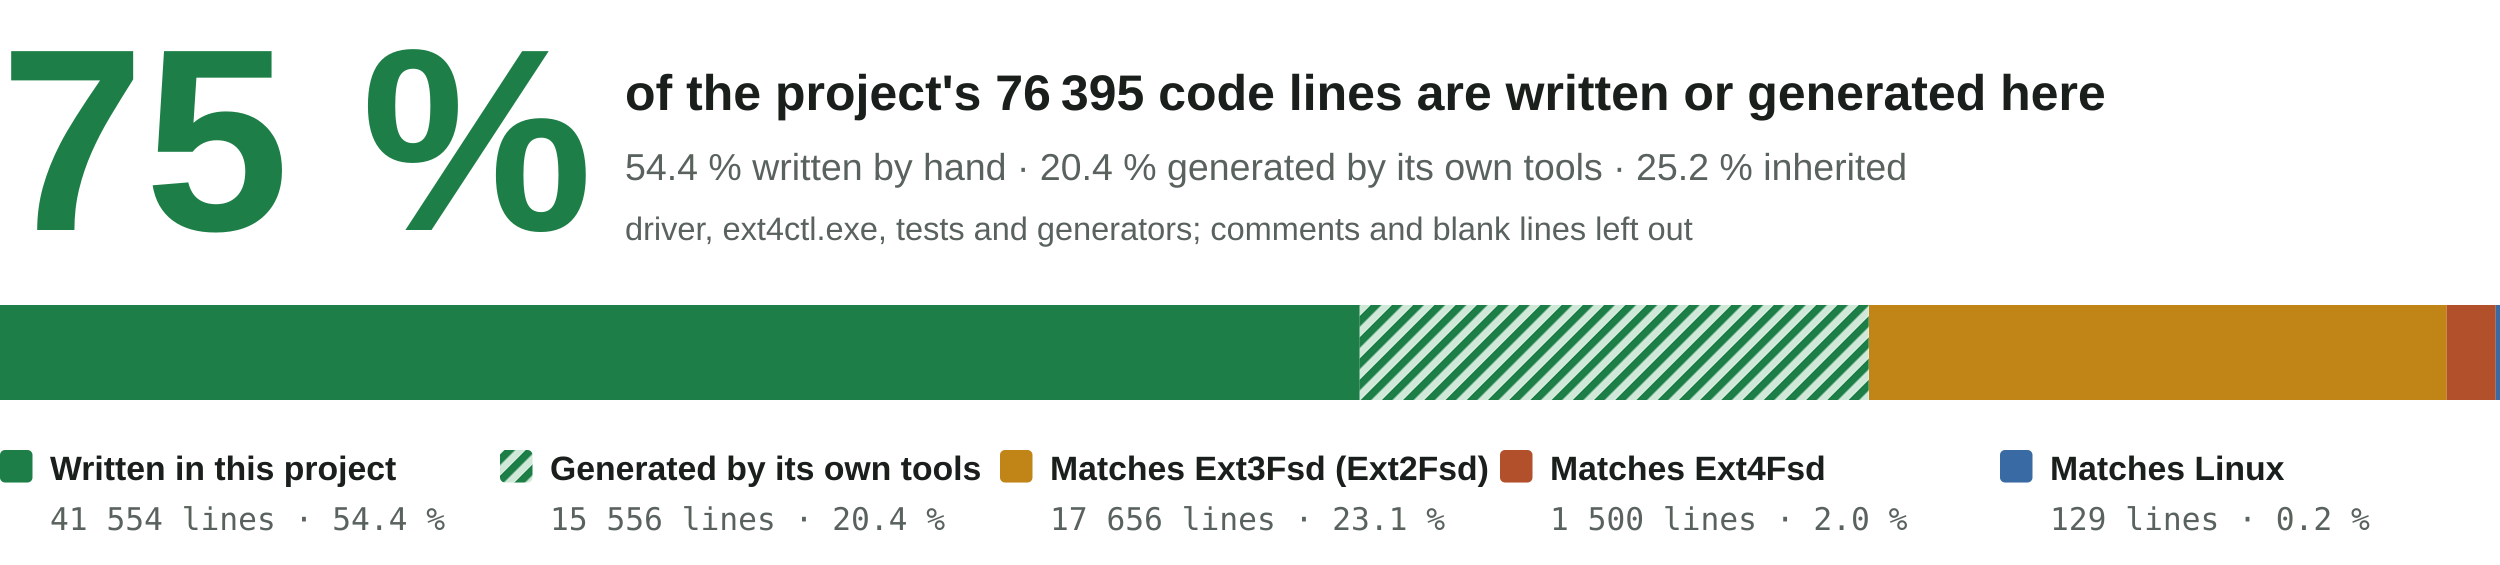
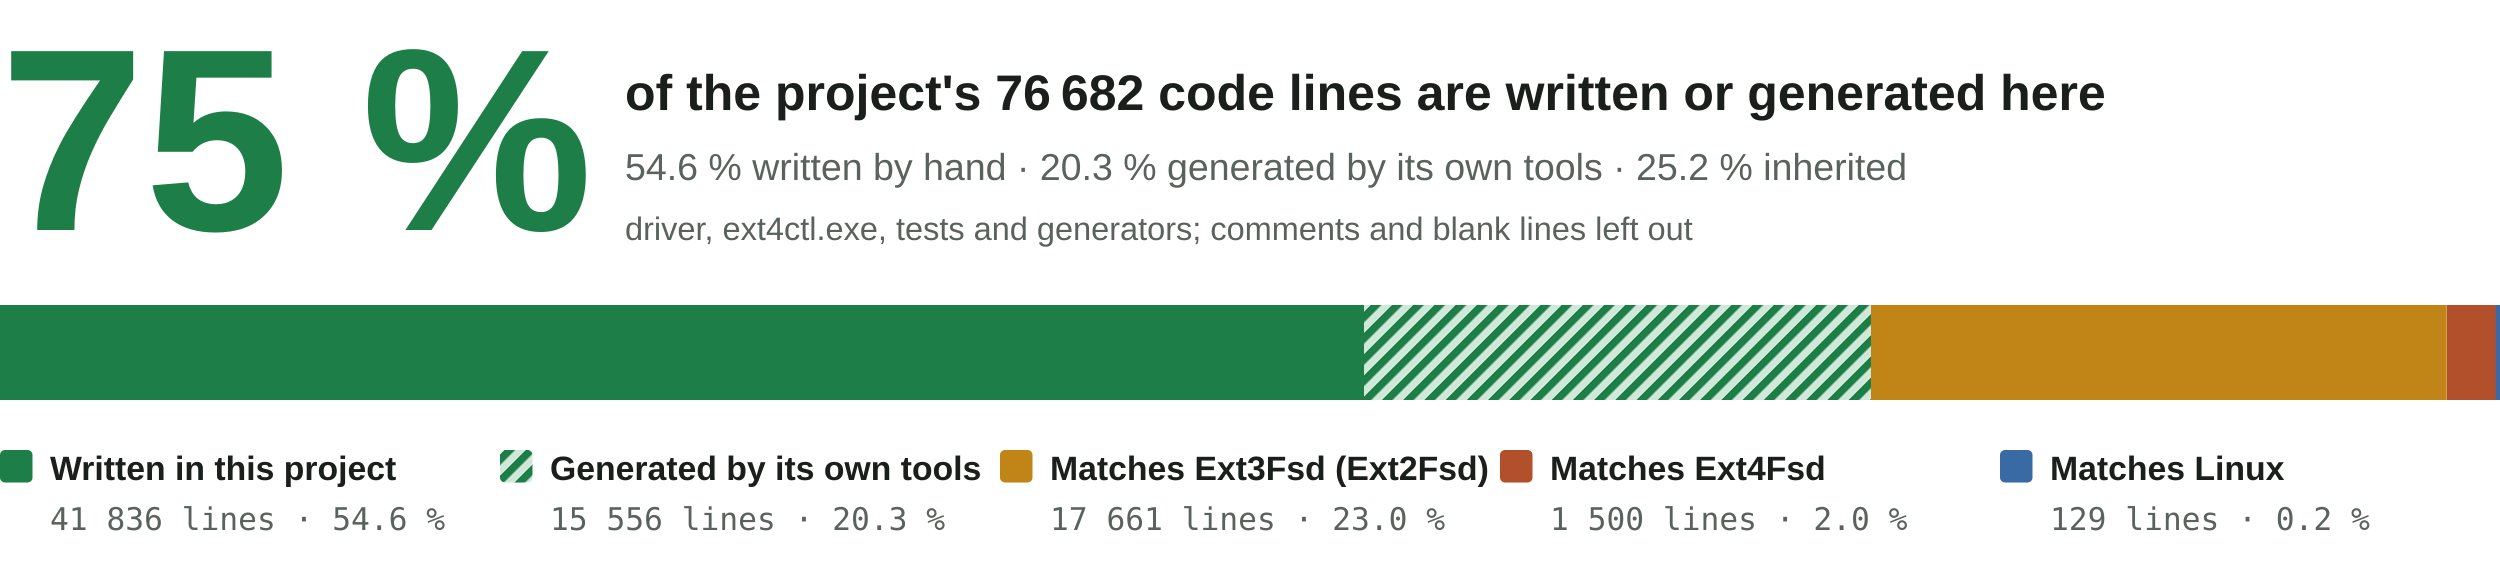
- <svg xmlns="http://www.w3.org/2000/svg" id="ext4-lineage-summary" viewBox="0 0 1000 226" width="1000" height="226" style="max-width:100%;height:auto" role="img" aria-label="75 % of the project's 76 395 code lines are written or generated in this project">
+ <svg xmlns="http://www.w3.org/2000/svg" id="ext4-lineage-summary" viewBox="0 0 1000 226" width="1000" height="226" style="max-width:100%;height:auto" role="img" aria-label="75 % of the project's 76 682 code lines are written or generated in this project">
  <style>#ext4-lineage-summary text{font-family:'Segoe UI', 'Helvetica Neue', Arial, sans-serif;fill:#1a1f1c}#ext4-lineage-summary .l-mono{font-family:Consolas, 'Cascadia Mono', Menlo, 'DejaVu Sans Mono', monospace}#ext4-lineage-summary .l-muted{fill:#59625d}#ext4-lineage-summary .l-own{fill:#1d7f47}#ext4-lineage-summary .l-gen{fill:url(#ext4-lineage-summary-hatch)}#ext4-lineage-summary .l-x3{fill:#c08417}#ext4-lineage-summary .l-x4{fill:#b1502a}#ext4-lineage-summary .l-lx{fill:#3a6aa3}#ext4-lineage-summary .l-on{fill:#ffffff}</style>
  <defs>
    <pattern id="ext4-lineage-summary-hatch" width="6" height="6" patternUnits="userSpaceOnUse" patternTransform="rotate(45)">
      <rect width="6" height="6" fill="#cfe8d8" />
      <rect width="3" height="6" fill="#1d7f47" />
    </pattern>
  </defs>
  <rect width="1000" height="226" fill="#ffffff" />
  <text x="0.0" y="92.0" font-size="104" class="l-own" font-weight="800">75 %</text>
-   <text x="250.0" y="44.0" font-size="20" font-weight="600">of the project's 76 395 code lines are written or generated here</text>
-   <text x="250.0" y="72.0" font-size="15" class="l-muted">54.4 % written by hand · 20.4 % generated by its own tools · 25.2 % inherited</text>
+   <text x="250.0" y="44.0" font-size="20" font-weight="600">of the project's 76 682 code lines are written or generated here</text>
+   <text x="250.0" y="72.0" font-size="15" class="l-muted">54.6 % written by hand · 20.3 % generated by its own tools · 25.2 % inherited</text>
  <text x="250.0" y="96.0" font-size="13" class="l-muted">driver, ext4ctl.exe, tests and generators; comments and blank lines left out</text>
-   <rect x="0.0" y="122" width="543.9" height="38" class="l-own" />
-   <rect x="543.9" y="122" width="203.6" height="38" class="l-gen" />
-   <rect x="747.6" y="122" width="231.1" height="38" class="l-x3" />
-   <rect x="978.7" y="122" width="19.6" height="38" class="l-x4" />
+   <rect x="0.0" y="122" width="545.6" height="38" class="l-own" />
+   <rect x="545.6" y="122" width="202.9" height="38" class="l-gen" />
+   <rect x="748.4" y="122" width="230.3" height="38" class="l-x3" />
+   <rect x="978.8" y="122" width="19.6" height="38" class="l-x4" />
  <rect x="998.3" y="122" width="1.7" height="38" class="l-lx" />
  <rect x="0" y="180" width="13" height="13" rx="2" class="l-own" />
  <text x="20.0" y="192.0" font-size="13.5" font-weight="600">Written in this project</text>
-   <text x="20.0" y="212.0" font-size="12.5" class="l-mono l-muted">41 554 lines · 54.4 %</text>
+   <text x="20.0" y="212.0" font-size="12.5" class="l-mono l-muted">41 836 lines · 54.6 %</text>
  <rect x="200" y="180" width="13" height="13" rx="2" class="l-gen" />
  <text x="220.0" y="192.0" font-size="13.5" font-weight="600">Generated by its own tools</text>
-   <text x="220.0" y="212.0" font-size="12.5" class="l-mono l-muted">15 556 lines · 20.4 %</text>
+   <text x="220.0" y="212.0" font-size="12.5" class="l-mono l-muted">15 556 lines · 20.3 %</text>
  <rect x="400" y="180" width="13" height="13" rx="2" class="l-x3" />
  <text x="420.0" y="192.0" font-size="13.5" font-weight="600">Matches Ext3Fsd (Ext2Fsd)</text>
-   <text x="420.0" y="212.0" font-size="12.5" class="l-mono l-muted">17 656 lines · 23.1 %</text>
+   <text x="420.0" y="212.0" font-size="12.5" class="l-mono l-muted">17 661 lines · 23.0 %</text>
  <rect x="600" y="180" width="13" height="13" rx="2" class="l-x4" />
  <text x="620.0" y="192.0" font-size="13.5" font-weight="600">Matches Ext4Fsd</text>
  <text x="620.0" y="212.0" font-size="12.5" class="l-mono l-muted">1 500 lines · 2.0 %</text>
  <rect x="800" y="180" width="13" height="13" rx="2" class="l-lx" />
  <text x="820.0" y="192.0" font-size="13.5" font-weight="600">Matches Linux</text>
  <text x="820.0" y="212.0" font-size="12.5" class="l-mono l-muted">129 lines · 0.2 %</text>
</svg>
